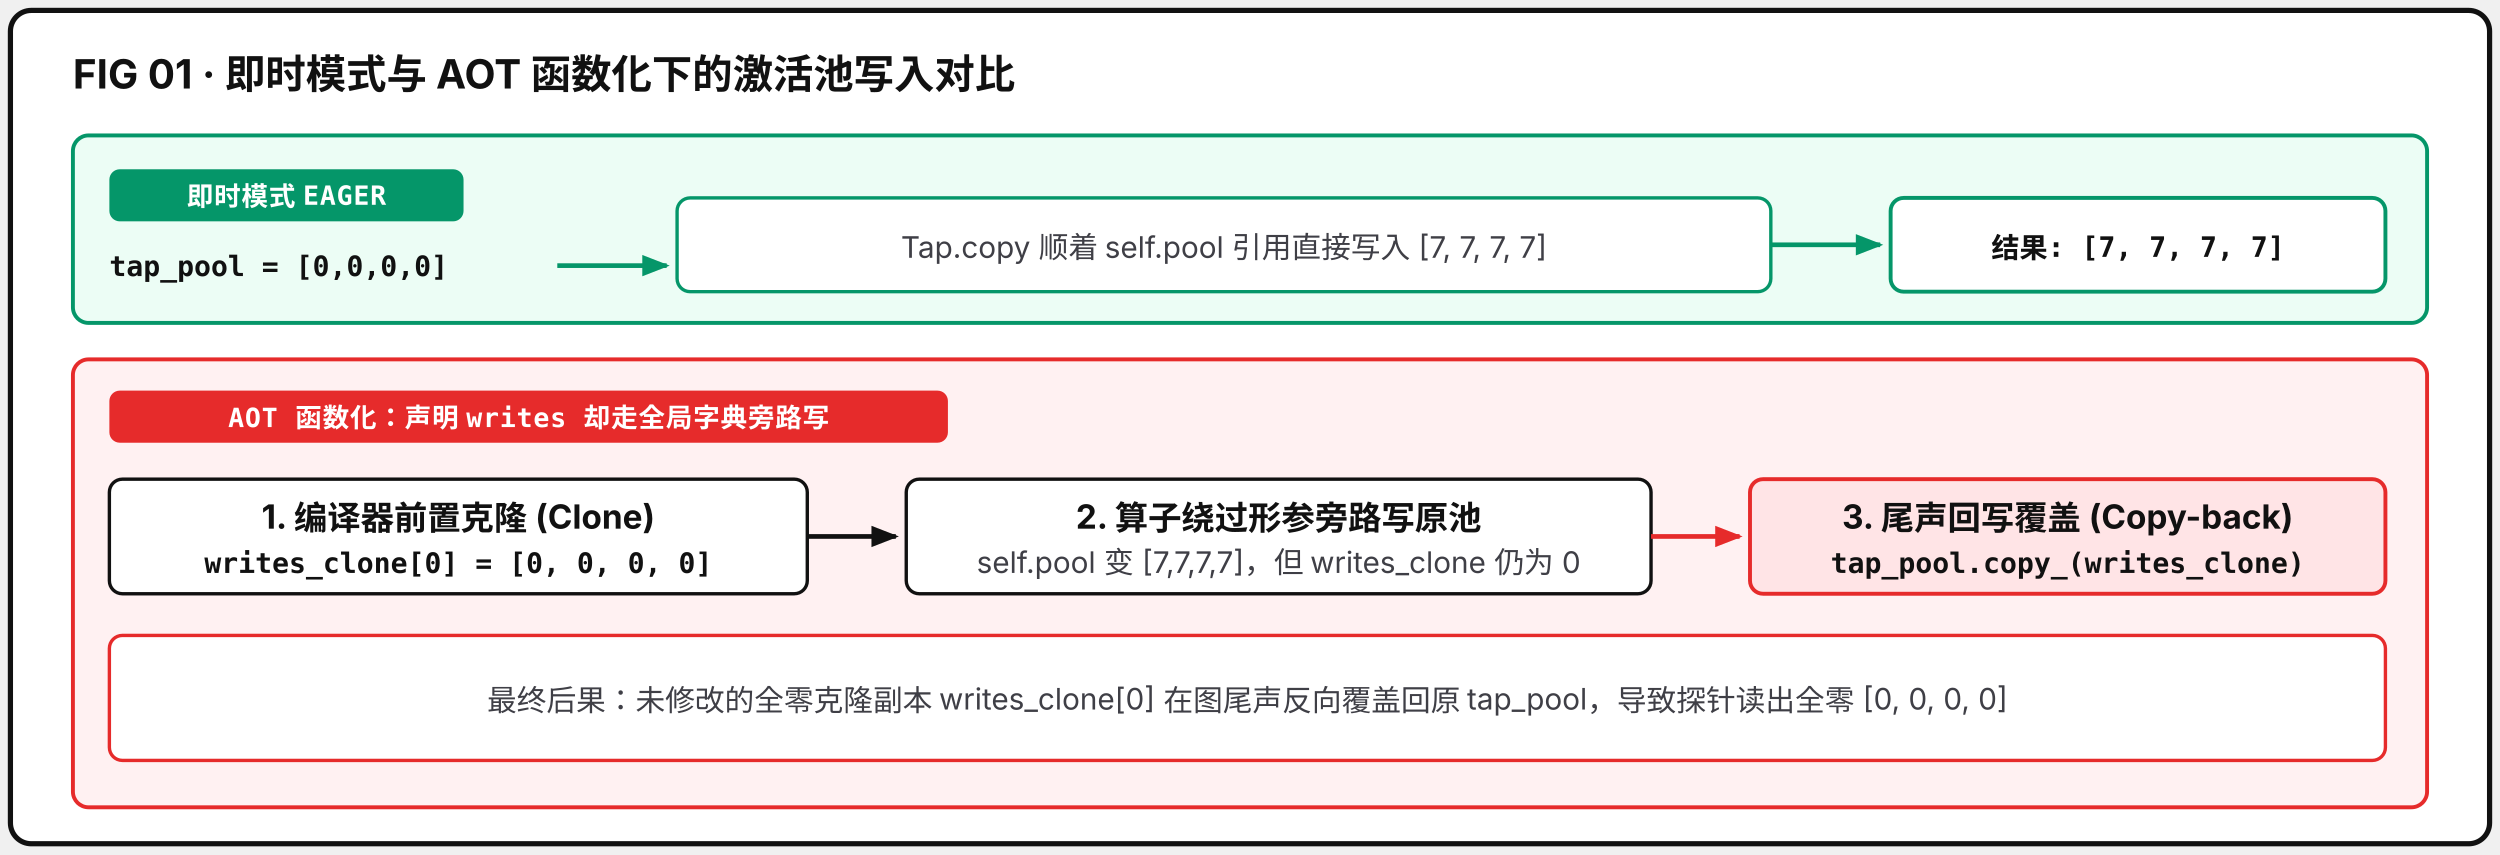
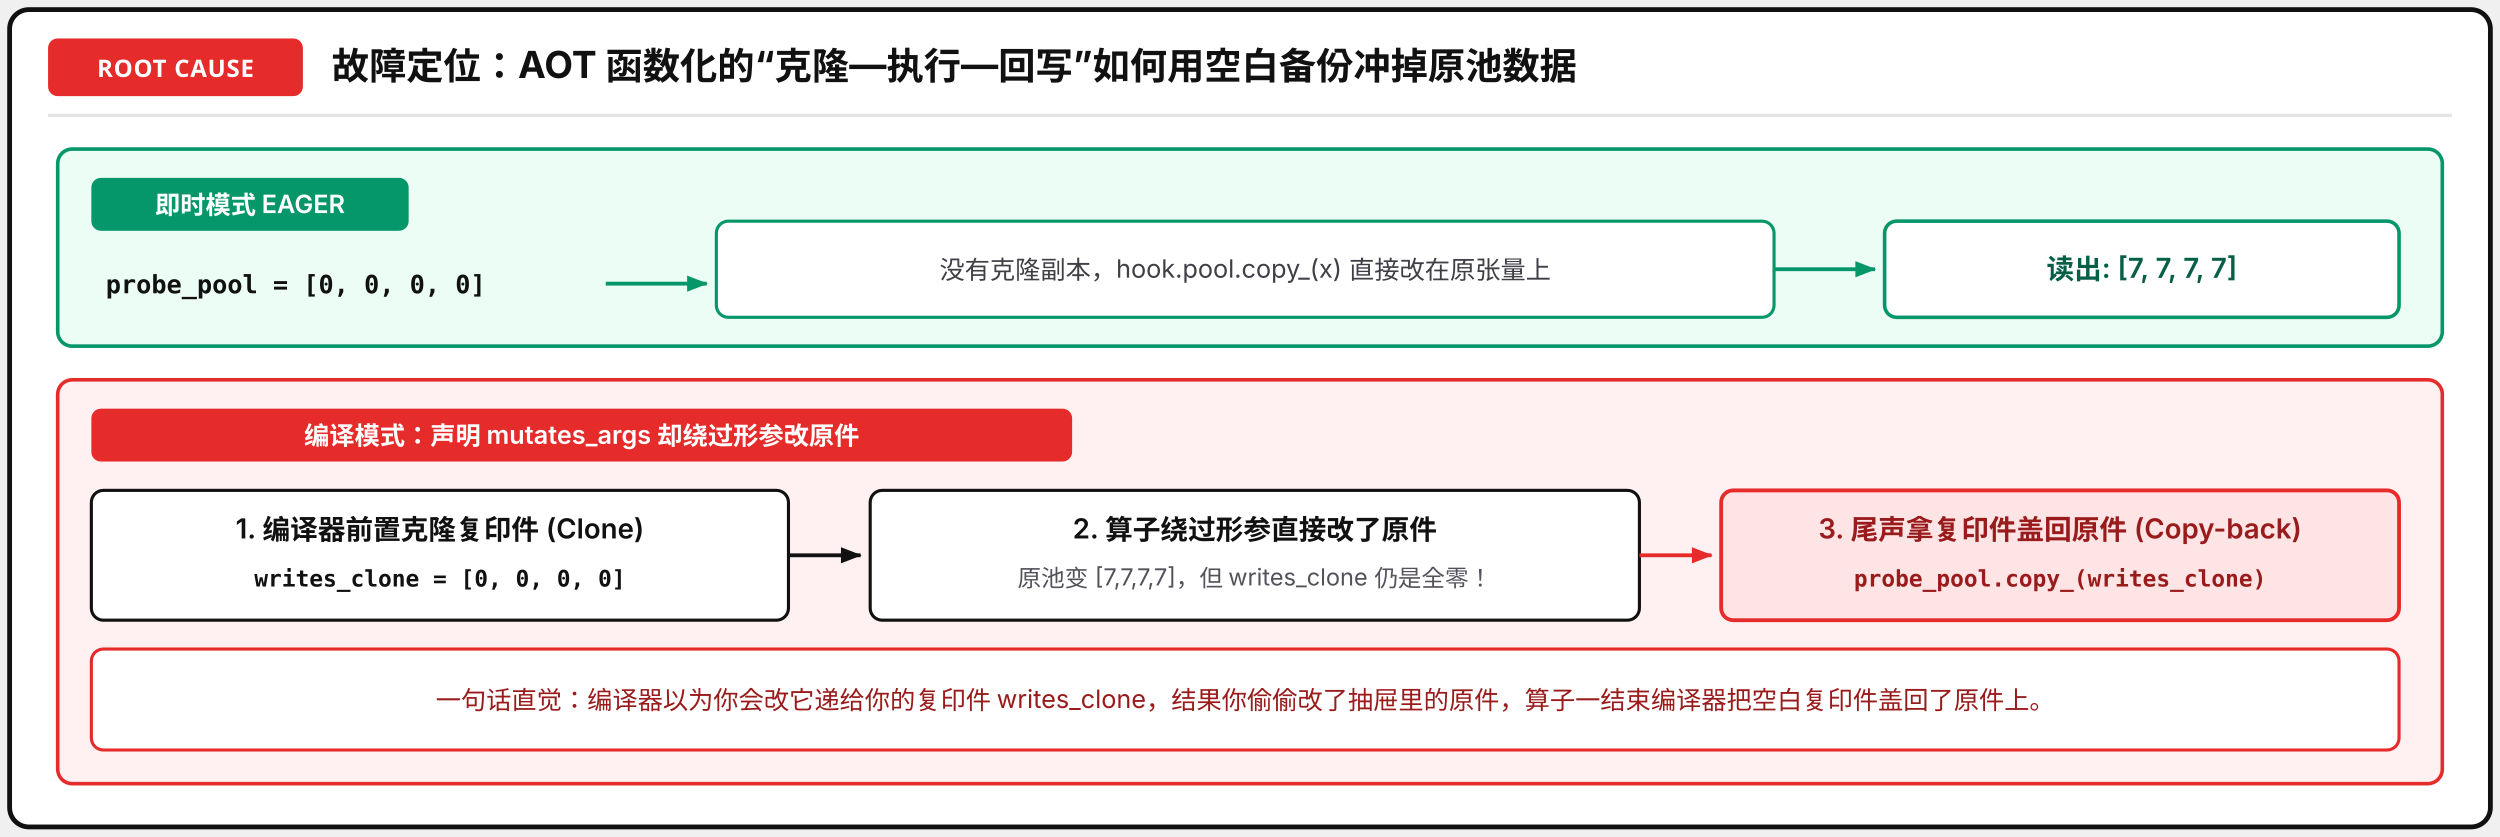
- <svg xmlns="http://www.w3.org/2000/svg" viewBox="0 0 960 328" width="100%" role="img" aria-label="FIG 01 · 即时模式与 AOT 函数化下的激活池写入对比">
-   <style>
-     .title { font: 700 15.5px "DM Sans", -apple-system, "PingFang SC", "Microsoft YaHei", sans-serif; fill: #111111; }
-     .hdr { font: 700 13px "DM Sans", -apple-system, "PingFang SC", "Microsoft YaHei", sans-serif; fill: #ffffff; }
-     .label { font: 700 12.8px "DM Sans", -apple-system, "PingFang SC", "Microsoft YaHei", sans-serif; fill: #111111; }
-     .sub { font: 400 11.4px "DM Sans", -apple-system, "PingFang SC", "Microsoft YaHei", sans-serif; fill: #3f3f46; }
-     .muted { font: 500 10.8px "DM Sans", -apple-system, "PingFang SC", "Microsoft YaHei", sans-serif; fill: #52525b; }
-     .mono { font: 600 10.8px "JetBrains Mono", "SF Mono", Menlo, Consolas, monospace; fill: #111111; }
-     .badge { font: 700 10.2px "JetBrains Mono", "PingFang SC", monospace; letter-spacing: 0.03em; }
-   </style>
+ <svg xmlns="http://www.w3.org/2000/svg" viewBox="0 0 1040 348" width="100%" role="img" aria-label="故障定位：AOT 函数化的“克隆—执行—回写”如何用空白备份冲掉原池数据">
  <defs>
-     <marker id="arr-ink" viewBox="0 0 10 10" refX="8" refY="5" markerWidth="6.5" markerHeight="6.5" orient="auto">
+     <style>
+       .title { font: 700 15.5px "DM Sans", -apple-system, "PingFang SC", "Microsoft YaHei", sans-serif; }
+       .sec { font: 700 12px "DM Sans", -apple-system, "PingFang SC", "Microsoft YaHei", sans-serif; }
+       .label { font: 600 11.5px "DM Sans", -apple-system, "PingFang SC", "Microsoft YaHei", sans-serif; }
+       .label-sm { font: 600 10.5px "DM Sans", -apple-system, "PingFang SC", "Microsoft YaHei", sans-serif; }
+       .sub { font: 400 10.5px "DM Sans", -apple-system, "PingFang SC", "Microsoft YaHei", sans-serif; }
+       .sub-sm { font: 400 9.8px "DM Sans", -apple-system, "PingFang SC", "Microsoft YaHei", sans-serif; }
+       .mono { font: 600 10.5px "JetBrains Mono", "SF Mono", Menlo, Consolas, "PingFang SC", "Microsoft YaHei", monospace; }
+       .mono-sm { font: 600 9.5px "JetBrains Mono", "SF Mono", Menlo, Consolas, "PingFang SC", "Microsoft YaHei", monospace; }
+       .badge { font: 700 10px "JetBrains Mono", "SF Mono", "PingFang SC", "Microsoft YaHei", sans-serif; letter-spacing: 0.03em; }
+     </style>
+     <marker id="arr-ink" viewBox="0 0 10 10" refX="8.5" refY="5" markerWidth="6" markerHeight="6" orient="auto">
      <path d="M 0 1.5 L 9 5 L 0 8.5 z" fill="#111111" />
    </marker>
-     <marker id="arr-blue" viewBox="0 0 10 10" refX="8" refY="5" markerWidth="6.5" markerHeight="6.5" orient="auto">
+     <marker id="arr-red" viewBox="0 0 10 10" refX="8.5" refY="5" markerWidth="6" markerHeight="6" orient="auto">
+       <path d="M 0 1.5 L 9 5 L 0 8.5 z" fill="#e62b2b" />
+     </marker>
+     <marker id="arr-green" viewBox="0 0 10 10" refX="8.5" refY="5" markerWidth="6" markerHeight="6" orient="auto">
+       <path d="M 0 1.5 L 9 5 L 0 8.5 z" fill="#059669" />
+     </marker>
+     <marker id="arr-blue" viewBox="0 0 10 10" refX="8.5" refY="5" markerWidth="6" markerHeight="6" orient="auto">
      <path d="M 0 1.5 L 9 5 L 0 8.5 z" fill="#0047ab" />
    </marker>
-     <marker id="arr-red" viewBox="0 0 10 10" refX="8" refY="5" markerWidth="6.5" markerHeight="6.5" orient="auto">
-       <path d="M 0 1.5 L 9 5 L 0 8.5 z" fill="#e62b2b" />
-     </marker>
-     <marker id="arr-emerald" viewBox="0 0 10 10" refX="8" refY="5" markerWidth="6.5" markerHeight="6.5" orient="auto">
-       <path d="M 0 1.5 L 9 5 L 0 8.5 z" fill="#059669" />
+     <marker id="arr-amber" viewBox="0 0 10 10" refX="8.5" refY="5" markerWidth="6" markerHeight="6" orient="auto">
+       <path d="M 0 1.5 L 9 5 L 0 8.5 z" fill="#b45309" />
    </marker>
  </defs>
-   <rect x="4" y="4" width="952" height="320" rx="8" fill="#ffffff" stroke="#111111" stroke-width="2" />
-   <text x="28" y="34" class="title">FIG 01 · 即时模式与 AOT 函数化下的激活池写入对比</text>
-   <rect x="28" y="52" width="904" height="72" rx="6" fill="#ecfdf5" stroke="#059669" stroke-width="1.5" />
-   <rect x="42" y="65" width="136" height="20" rx="4" fill="#059669" />
-   <text x="110" y="79" text-anchor="middle" class="badge" fill="#ffffff">即时模式 EAGER</text>
-   <text x="42" y="106" class="mono">tap_pool = [0,0,0,0]</text>
-   <line x1="214" y1="102" x2="256" y2="102" stroke="#059669" stroke-width="1.8" marker-end="url(#arr-emerald)" />
-   <rect x="260" y="76" width="420" height="36" rx="5" fill="#ffffff" stroke="#059669" stroke-width="1.3" />
-   <text x="470" y="99" text-anchor="middle" class="sub">Tap.copy 顺着 self.pool 引用直接写入 [7, 7, 7, 7]</text>
-   <line x1="680" y1="94" x2="722" y2="94" stroke="#059669" stroke-width="1.8" marker-end="url(#arr-emerald)" />
-   <rect x="726" y="76" width="190" height="36" rx="5" fill="#ffffff" stroke="#059669" stroke-width="1.5" />
-   <text x="821" y="99" text-anchor="middle" class="mono" fill="#059669">结果: [7, 7, 7, 7]</text>
-   <rect x="28" y="138" width="904" height="172" rx="6" fill="#fff1f2" stroke="#e62b2b" stroke-width="1.5" />
-   <rect x="42" y="150" width="322" height="20" rx="4" fill="#e62b2b" />
-   <text x="203" y="164" text-anchor="middle" class="badge" fill="#ffffff">AOT 函数化：声明 writes 却走全局字典旁路写</text>
-   <rect x="42" y="184" width="268" height="44" rx="5" fill="#ffffff" stroke="#111111" stroke-width="1.3" />
-   <text x="176" y="203" text-anchor="middle" class="label">1. 编译器前置克隆 (Clone)</text>
-   <text x="176" y="220" text-anchor="middle" class="mono">writes_clone[0] = [0, 0, 0, 0]</text>
-   <line x1="310" y1="206" x2="344" y2="206" stroke="#111111" stroke-width="1.8" marker-end="url(#arr-ink)" />
-   <rect x="348" y="184" width="286" height="44" rx="5" fill="#ffffff" stroke="#111111" stroke-width="1.3" />
-   <text x="491" y="203" text-anchor="middle" class="label">2. 算子绕过形参旁路写原池</text>
-   <text x="491" y="220" text-anchor="middle" class="sub">self.pool 变 [7,7,7,7]，但 writes_clone 仍为 0</text>
-   <line x1="634" y1="206" x2="668" y2="206" stroke="#e62b2b" stroke-width="1.8" marker-end="url(#arr-red)" />
-   <rect x="672" y="184" width="244" height="44" rx="5" fill="#ffe4e6" stroke="#e62b2b" stroke-width="1.5" />
-   <text x="794" y="203" text-anchor="middle" class="label" fill="#b91c1c">3. 尾声回写覆盖 (Copy-back)</text>
-   <text x="794" y="220" text-anchor="middle" class="mono" fill="#b91c1c">tap_pool.copy_(writes_clone)</text>
-   <rect x="42" y="244" width="874" height="48" rx="5" fill="#ffffff" stroke="#e62b2b" stroke-width="1.3" />
-   <text x="479" y="273" text-anchor="middle" class="sub">最终后果：未修改的全零克隆副本 writes_clone[0] 在图尾声反向覆盖回原 tap_pool，导致探针读出全零 [0, 0, 0, 0]</text>
+   <rect x="4" y="4" width="1032" height="340" rx="8" fill="#ffffff" stroke="#111111" stroke-width="2" />
+   <rect x="20" y="16" width="106" height="24" rx="4" fill="#e62b2b" />
+   <text x="73.0" y="32" text-anchor="middle" class="badge" fill="#ffffff">ROOT CAUSE</text>
+   <text x="138" y="33" class="title" fill="#111111">故障定位：AOT 函数化的“克隆—执行—回写”如何用空白备份冲掉原池数据</text>
+   <line x1="20" y1="48" x2="1020" y2="48" stroke="#e4e4e7" stroke-width="1.4" />
+   <rect x="24" y="62" width="992" height="82" rx="6" fill="#ecfdf5" stroke="#059669" stroke-width="1.5" />
+   <rect x="38" y="74" width="132" height="22" rx="4" fill="#059669" />
+   <text x="104" y="89" text-anchor="middle" class="label-sm" fill="#ffffff">即时模式 EAGER</text>
+   <text x="44" y="122" class="mono" fill="#111111">probe_pool = [0, 0, 0, 0]</text>
+   <line x1="252" y1="118" x2="294" y2="118" stroke="#059669" stroke-width="1.6" marker-end="url(#arr-green)" />
+   <rect x="298" y="92" width="440" height="40" rx="5" fill="#ffffff" stroke="#059669" stroke-width="1.3" />
+   <text x="518" y="116" text-anchor="middle" class="sub" fill="#3f3f46">没有克隆副本，hook.pool.copy_(x) 直接改在原张量上</text>
+   <line x1="738" y1="112" x2="780" y2="112" stroke="#059669" stroke-width="1.6" marker-end="url(#arr-green)" />
+   <rect x="784" y="92" width="214" height="40" rx="5" fill="#ffffff" stroke="#059669" stroke-width="1.5" />
+   <text x="891" y="116" text-anchor="middle" class="label" fill="#065f46">读出: [7, 7, 7, 7]</text>
+   <rect x="24" y="158" width="992" height="168" rx="6" fill="#fff1f2" stroke="#e62b2b" stroke-width="1.5" />
+   <rect x="38" y="170" width="408" height="22" rx="4" fill="#e62b2b" />
+   <text x="242" y="185" text-anchor="middle" class="label-sm" fill="#ffffff">编译模式：声明 mutates_args 却绕过形参改原件</text>
+   <rect x="38" y="204" width="290" height="54" rx="5" fill="#ffffff" stroke="#111111" stroke-width="1.3" />
+   <text x="183" y="224" text-anchor="middle" class="label" fill="#111111">1. 编译器前置克隆复印件 (Clone)</text>
+   <text x="183" y="244" text-anchor="middle" class="mono-sm" fill="#111111">writes_clone = [0, 0, 0, 0]</text>
+   <line x1="328" y1="231" x2="358" y2="231" stroke="#111111" stroke-width="1.6" marker-end="url(#arr-ink)" />
+   <rect x="362" y="204" width="320" height="54" rx="5" fill="#ffffff" stroke="#111111" stroke-width="1.3" />
+   <text x="522" y="224" text-anchor="middle" class="label" fill="#111111">2. 算子绕过形参直接改了原件</text>
+   <text x="522" y="244" text-anchor="middle" class="sub-sm" fill="#52525b">原池变 [7,7,7,7]，但 writes_clone 仍是全零！</text>
+   <line x1="682" y1="231" x2="712" y2="231" stroke="#e62b2b" stroke-width="1.6" marker-end="url(#arr-red)" />
+   <rect x="716" y="204" width="282" height="54" rx="5" fill="#ffe4e6" stroke="#e62b2b" stroke-width="1.6" />
+   <text x="857" y="224" text-anchor="middle" class="label" fill="#991b1b">3. 尾声拿复印件盖回原件 (Copy-back)</text>
+   <text x="857" y="244" text-anchor="middle" class="mono-sm" fill="#991b1b">probe_pool.copy_(writes_clone)</text>
+   <rect x="38" y="270" width="960" height="42" rx="5" fill="#ffffff" stroke="#e62b2b" stroke-width="1.3" />
+   <text x="518" y="295" text-anchor="middle" class="sub" fill="#991b1b">一句话直觉：编译器以为你会改它递给你的复印件 writes_clone，结果你偷偷改了抽屉里的原件，算子一结束编译器把空白复印件盖回了原件上。</text>
</svg>
